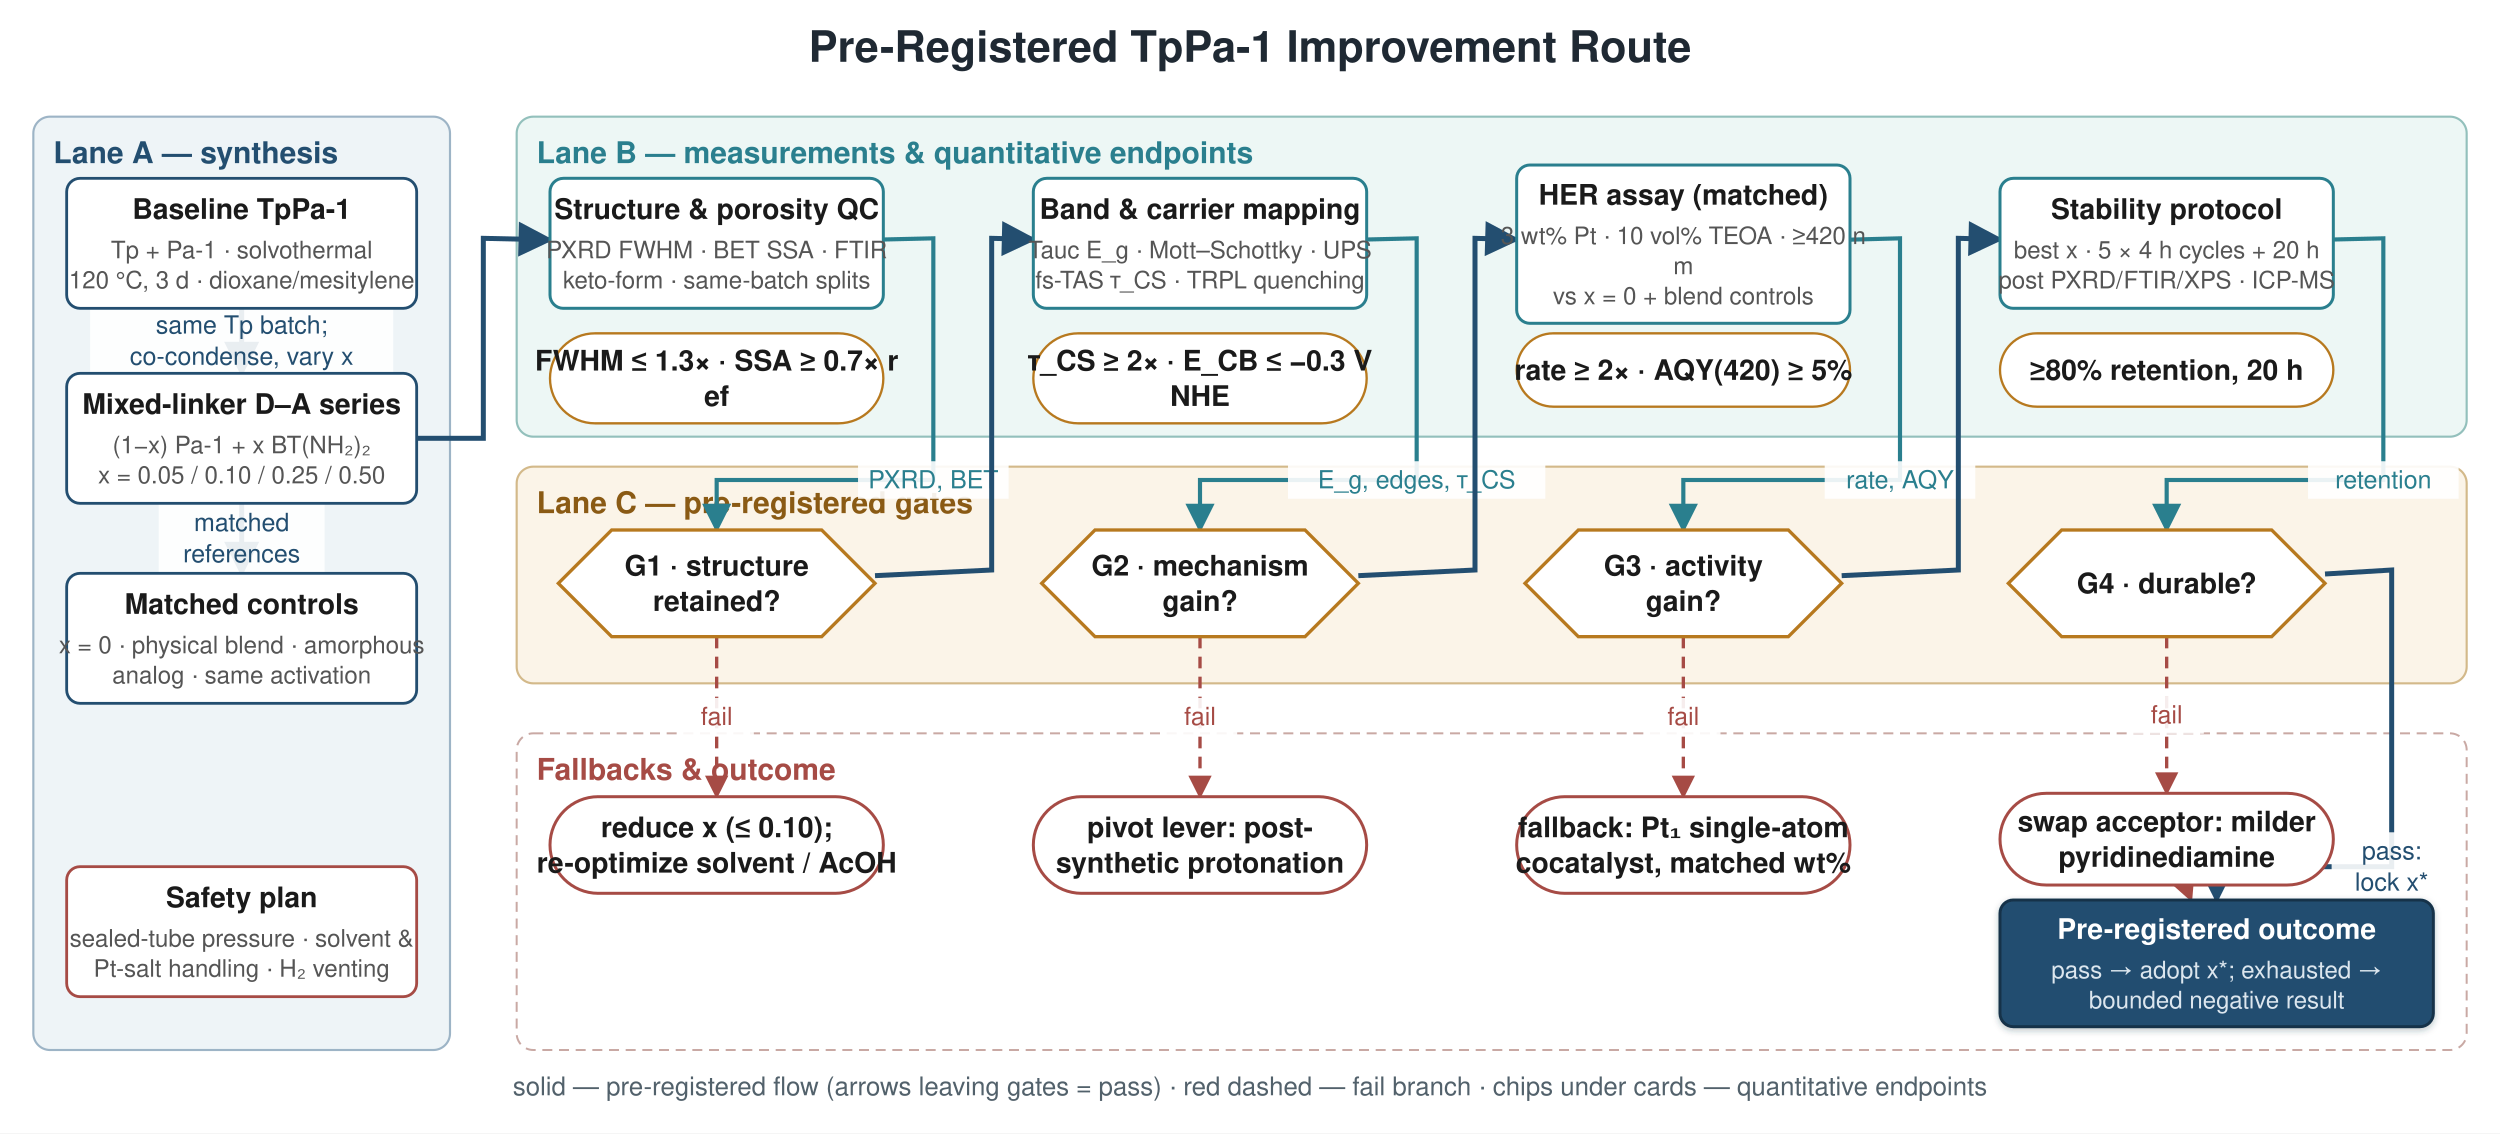
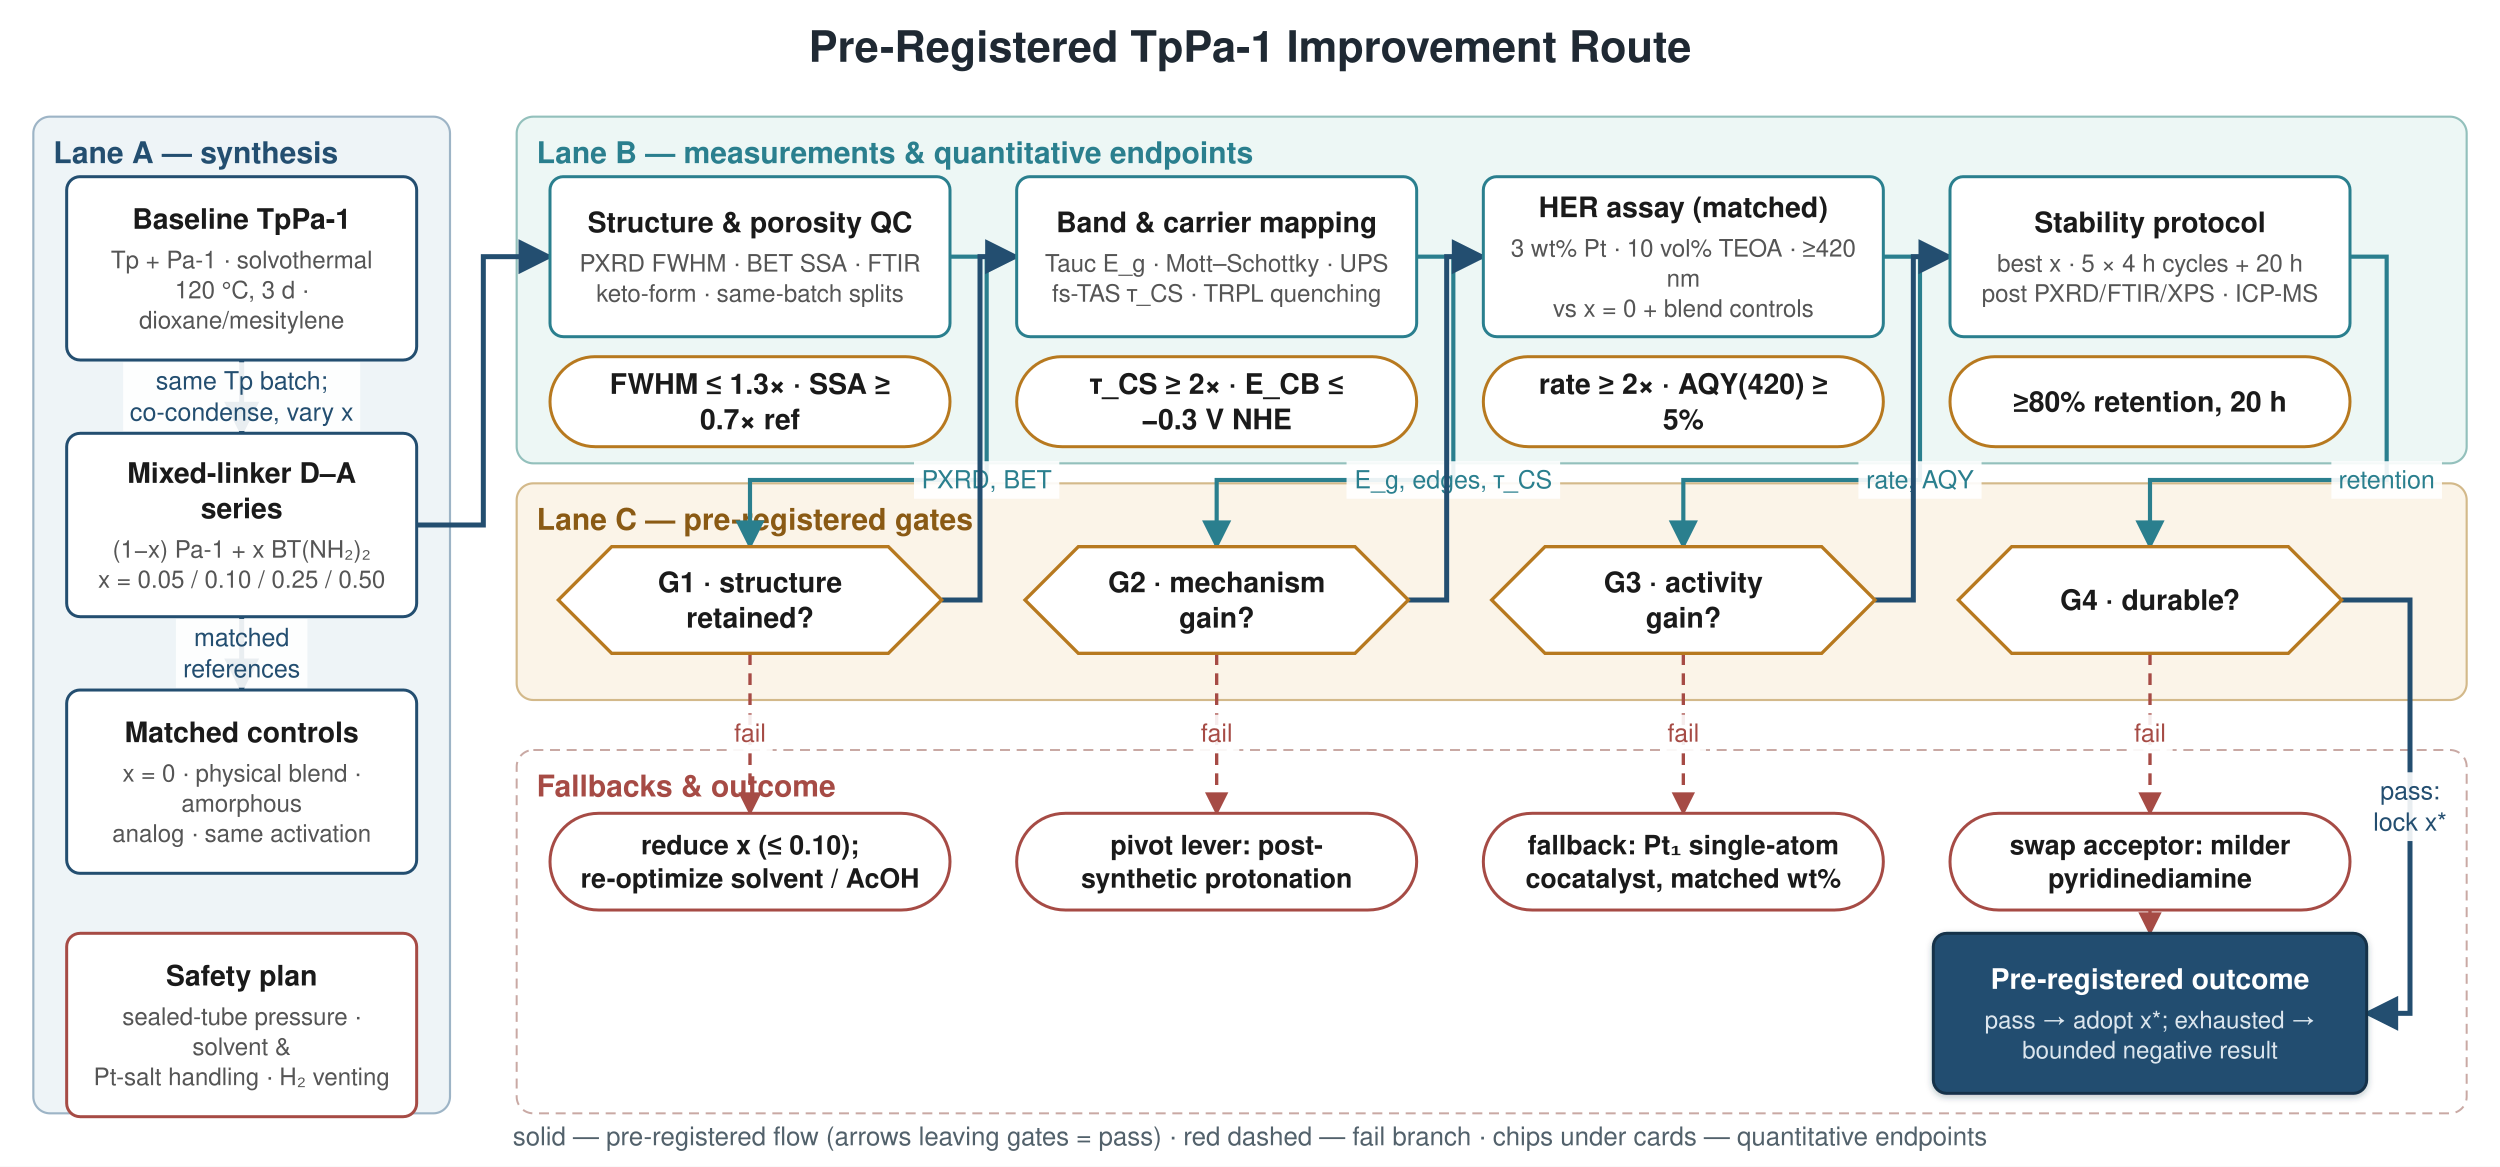
- <svg xmlns="http://www.w3.org/2000/svg" width="1500" height="680" viewBox="0 0 1500 680">
+ <svg xmlns="http://www.w3.org/2000/svg" width="1500" height="700" viewBox="0 0 1500 700">
  <defs>
    <marker id="arrow-block" viewBox="0 0 10 10" refX="9" refY="5" markerWidth="7" markerHeight="7" orient="auto-start-reverse">
      <path d="M 0 0 L 10 5 L 0 10 z" fill="context-stroke" />
    </marker>
    <marker id="arrow-open" viewBox="0 0 10 10" refX="9" refY="5" markerWidth="8" markerHeight="8" orient="auto-start-reverse">
      <path d="M 0 0 L 10 5 L 0 10" fill="none" stroke="context-stroke" stroke-width="1.5" />
    </marker>
    <filter id="goai-shadow" x="-20%" y="-20%" width="140%" height="140%">
      <feDropShadow dx="0" dy="1.5" stdDeviation="2" flood-color="#2A3B47" flood-opacity="0.28" />
    </filter>
  </defs>
-   <rect x="0" y="0" width="1500" height="680" fill="#FFFFFF" />
+   <rect x="0" y="0" width="1500" height="700" fill="#FFFFFF" />
  <text x="750.0" y="28.0" text-anchor="middle" dominant-baseline="middle" font-family="'Helvetica Neue', Helvetica, Arial, sans-serif" font-size="26" fill="#1F2933" font-weight="bold">Pre-Registered TpPa-1 Improvement Route</text>
-   <rect x="20" y="70" width="250" height="560" rx="10" fill="#EEF4F7" stroke="#9DB4C6" stroke-width="1.3" />
+   <rect x="20" y="70" width="250" height="598" rx="10" fill="#EEF4F7" stroke="#9DB4C6" stroke-width="1.3" />
  <text x="32" y="97.9" font-family="'Helvetica Neue', Helvetica, Arial, sans-serif" font-size="18" font-weight="bold" fill="#234E70">Lane A — synthesis</text>
-   <rect x="310" y="70" width="1170" height="192" rx="10" fill="#EDF7F5" stroke="#93C0BC" stroke-width="1.3" />
+   <rect x="310" y="70" width="1170" height="208" rx="10" fill="#EDF7F5" stroke="#93C0BC" stroke-width="1.3" />
  <text x="322" y="97.9" font-family="'Helvetica Neue', Helvetica, Arial, sans-serif" font-size="18" font-weight="bold" fill="#2A7F8E">Lane B — measurements &amp; quantitative endpoints</text>
-   <rect x="310" y="280" width="1170" height="130" rx="10" fill="#FBF4E8" stroke="#D3B98A" stroke-width="1.3" />
-   <text x="322" y="307.9" font-family="'Helvetica Neue', Helvetica, Arial, sans-serif" font-size="18" font-weight="bold" fill="#8A5A14">Lane C — pre-registered gates</text>
-   <rect x="310" y="440" width="1170" height="190" rx="10" fill="#FFFFFF" stroke="#C9A9A4" stroke-width="1.2" stroke-dasharray="6,4" />
-   <text x="322" y="467.9" font-family="'Helvetica Neue', Helvetica, Arial, sans-serif" font-size="18" font-weight="bold" fill="#A64B45">Fallbacks &amp; outcome</text>
-   <path d="M 145.0 185.0 L 145.0 224.0" fill="none" stroke="#234E70" stroke-width="3" marker-end="url(#arrow-block)" />
-   <rect x="54.075" y="183.875" width="181.85" height="41.25" fill="#FFFFFF" opacity="0.9" />
-   <text x="145.0" y="195.125" text-anchor="middle" dominant-baseline="middle" font-family="'Helvetica Neue', Helvetica, Arial, sans-serif" font-size="15" fill="#234E70">same Tp batch;</text>
-   <text x="145.0" y="213.875" text-anchor="middle" dominant-baseline="middle" font-family="'Helvetica Neue', Helvetica, Arial, sans-serif" font-size="15" fill="#234E70">co-condense, vary x</text>
-   <path d="M 145.0 302.0 L 145.0 344.0" fill="none" stroke="#234E70" stroke-width="3" marker-end="url(#arrow-block)" />
-   <rect x="95.25" y="302.375" width="99.5" height="41.25" fill="#FFFFFF" opacity="0.9" />
-   <text x="145.0" y="313.625" text-anchor="middle" dominant-baseline="middle" font-family="'Helvetica Neue', Helvetica, Arial, sans-serif" font-size="15" fill="#234E70">matched</text>
-   <text x="145.0" y="332.375" text-anchor="middle" dominant-baseline="middle" font-family="'Helvetica Neue', Helvetica, Arial, sans-serif" font-size="15" fill="#234E70">references</text>
-   <path d="M 250.0 263.0 L 290.0 263.0 L 290.0 143.0 L 330.0 143.9" fill="none" stroke="#234E70" stroke-width="3" marker-end="url(#arrow-block)" />
-   <path d="M 530.0 143.7 L 560.0 143.0 L 560.0 288.0 L 430.0 288.0 L 430.0 318.0" fill="none" stroke="#2A7F8E" stroke-width="2.5" marker-end="url(#arrow-block)" />
-   <rect x="514.825" y="276.75" width="90.35" height="22.5" fill="#FFFFFF" opacity="0.9" />
-   <text x="560" y="288.0" text-anchor="middle" dominant-baseline="middle" font-family="'Helvetica Neue', Helvetica, Arial, sans-serif" font-size="15" fill="#2A7F8E">PXRD, BET</text>
-   <path d="M 820.0 143.7 L 850.0 143.0 L 850.0 288.0 L 720.0 288.0 L 720.0 318.0" fill="none" stroke="#2A7F8E" stroke-width="2.5" marker-end="url(#arrow-block)" />
-   <rect x="772.8" y="276.75" width="154.4" height="22.5" fill="#FFFFFF" opacity="0.9" />
-   <text x="850" y="288.0" text-anchor="middle" dominant-baseline="middle" font-family="'Helvetica Neue', Helvetica, Arial, sans-serif" font-size="15" fill="#2A7F8E">E_g, edges, τ_CS</text>
-   <path d="M 1110.0 143.8 L 1140.0 143.0 L 1140.0 288.0 L 1010.0 288.0 L 1010.0 318.0" fill="none" stroke="#2A7F8E" stroke-width="2.5" marker-end="url(#arrow-block)" />
-   <rect x="1094.825" y="276.75" width="90.35" height="22.5" fill="#FFFFFF" opacity="0.9" />
-   <text x="1140" y="288.0" text-anchor="middle" dominant-baseline="middle" font-family="'Helvetica Neue', Helvetica, Arial, sans-serif" font-size="15" fill="#2A7F8E">rate, AQY</text>
-   <path d="M 1400.0 143.7 L 1430.0 143.0 L 1430.0 288.0 L 1300.0 288.0 L 1300.0 318.0" fill="none" stroke="#2A7F8E" stroke-width="2.5" marker-end="url(#arrow-block)" />
-   <rect x="1384.825" y="276.75" width="90.35" height="22.5" fill="#FFFFFF" opacity="0.9" />
-   <text x="1430" y="288.0" text-anchor="middle" dominant-baseline="middle" font-family="'Helvetica Neue', Helvetica, Arial, sans-serif" font-size="15" fill="#2A7F8E">retention</text>
-   <path d="M 525.0 345.4 L 595.0 342.0 L 595.0 143.0 L 620.0 143.6" fill="none" stroke="#234E70" stroke-width="3" marker-end="url(#arrow-block)" />
-   <path d="M 815.0 345.4 L 885.0 342.0 L 885.0 143.0 L 910.0 143.7" fill="none" stroke="#234E70" stroke-width="3" marker-end="url(#arrow-block)" />
-   <path d="M 1105.0 345.4 L 1175.0 342.0 L 1175.0 143.0 L 1200.0 143.6" fill="none" stroke="#234E70" stroke-width="3" marker-end="url(#arrow-block)" />
-   <path d="M 1395.0 344.4 L 1435.0 342.0 L 1435.0 520.0 L 1330.0 520.0 L 1330.0 540.0" fill="none" stroke="#234E70" stroke-width="3" marker-end="url(#arrow-block)" />
-   <rect x="1398.975" y="499.375" width="72.05" height="41.25" fill="#FFFFFF" opacity="0.9" />
-   <text x="1435" y="510.625" text-anchor="middle" dominant-baseline="middle" font-family="'Helvetica Neue', Helvetica, Arial, sans-serif" font-size="15" fill="#234E70">pass:</text>
-   <text x="1435" y="529.375" text-anchor="middle" dominant-baseline="middle" font-family="'Helvetica Neue', Helvetica, Arial, sans-serif" font-size="15" fill="#234E70">lock x*</text>
-   <path d="M 430.0 382.0 L 430.0 478.0" fill="none" stroke="#A64B45" stroke-width="2" stroke-dasharray="7,5" marker-end="url(#arrow-block)" />
-   <rect x="407.7" y="418.75" width="44.6" height="22.5" fill="#FFFFFF" opacity="0.9" />
-   <text x="430.0" y="430.0" text-anchor="middle" dominant-baseline="middle" font-family="'Helvetica Neue', Helvetica, Arial, sans-serif" font-size="15" fill="#A64B45">fail</text>
-   <path d="M 720.0 382.0 L 720.0 478.0" fill="none" stroke="#A64B45" stroke-width="2" stroke-dasharray="7,5" marker-end="url(#arrow-block)" />
-   <rect x="697.7" y="418.75" width="44.6" height="22.5" fill="#FFFFFF" opacity="0.9" />
-   <text x="720.0" y="430.0" text-anchor="middle" dominant-baseline="middle" font-family="'Helvetica Neue', Helvetica, Arial, sans-serif" font-size="15" fill="#A64B45">fail</text>
-   <path d="M 1010.0 382.0 L 1010.0 478.0" fill="none" stroke="#A64B45" stroke-width="2" stroke-dasharray="7,5" marker-end="url(#arrow-block)" />
-   <rect x="987.7" y="418.75" width="44.6" height="22.5" fill="#FFFFFF" opacity="0.9" />
-   <text x="1010.0" y="430.0" text-anchor="middle" dominant-baseline="middle" font-family="'Helvetica Neue', Helvetica, Arial, sans-serif" font-size="15" fill="#A64B45">fail</text>
-   <path d="M 1300.0 382.0 L 1300.0 476.0" fill="none" stroke="#A64B45" stroke-width="2" stroke-dasharray="7,5" marker-end="url(#arrow-block)" />
-   <rect x="1277.7" y="417.75" width="44.6" height="22.5" fill="#FFFFFF" opacity="0.9" />
-   <text x="1300.0" y="429.0" text-anchor="middle" dominant-baseline="middle" font-family="'Helvetica Neue', Helvetica, Arial, sans-serif" font-size="15" fill="#A64B45">fail</text>
-   <path d="M 1311.1 531.0 L 1314.7 540.0" fill="none" stroke="#A64B45" stroke-width="2" stroke-dasharray="7,5" marker-end="url(#arrow-block)" />
-   <rect x="40" y="107" width="210" height="78" rx="8" fill="#FFFFFF" stroke="#234E70" stroke-width="1.7" />
-   <text x="145.0" y="125.388" text-anchor="middle" dominant-baseline="middle" font-family="'Helvetica Neue', Helvetica, Arial, sans-serif" font-size="17" fill="#1a1a1a" font-weight="bold">Baseline TpPa-1</text>
-   <text x="145.0" y="150.144" text-anchor="middle" dominant-baseline="middle" font-family="'Helvetica Neue', Helvetica, Arial, sans-serif" font-size="14.45" fill="#555555">Tp + Pa-1 · solvothermal</text>
-   <text x="145.0" y="168.206" text-anchor="middle" dominant-baseline="middle" font-family="'Helvetica Neue', Helvetica, Arial, sans-serif" font-size="14.45" fill="#555555">120 °C, 3 d · dioxane/mesitylene</text>
-   <rect x="40" y="224" width="210" height="78" rx="8" fill="#FFFFFF" stroke="#234E70" stroke-width="1.7" />
-   <text x="145.0" y="242.387" text-anchor="middle" dominant-baseline="middle" font-family="'Helvetica Neue', Helvetica, Arial, sans-serif" font-size="17" fill="#1a1a1a" font-weight="bold">Mixed-linker D–A series</text>
-   <text x="145.0" y="267.144" text-anchor="middle" dominant-baseline="middle" font-family="'Helvetica Neue', Helvetica, Arial, sans-serif" font-size="14.45" fill="#555555">(1−x) Pa-1 + x BT(NH₂)₂</text>
-   <text x="145.0" y="285.206" text-anchor="middle" dominant-baseline="middle" font-family="'Helvetica Neue', Helvetica, Arial, sans-serif" font-size="14.45" fill="#555555">x = 0.05 / 0.10 / 0.25 / 0.50</text>
-   <rect x="40" y="344" width="210" height="78" rx="8" fill="#FFFFFF" stroke="#234E70" stroke-width="1.7" />
-   <text x="145.0" y="362.387" text-anchor="middle" dominant-baseline="middle" font-family="'Helvetica Neue', Helvetica, Arial, sans-serif" font-size="17" fill="#1a1a1a" font-weight="bold">Matched controls</text>
-   <text x="145.0" y="387.144" text-anchor="middle" dominant-baseline="middle" font-family="'Helvetica Neue', Helvetica, Arial, sans-serif" font-size="14.45" fill="#555555">x = 0 · physical blend · amorphous</text>
-   <text x="145.0" y="405.206" text-anchor="middle" dominant-baseline="middle" font-family="'Helvetica Neue', Helvetica, Arial, sans-serif" font-size="14.45" fill="#555555">analog · same activation</text>
-   <rect x="40" y="520" width="210" height="78" rx="8" fill="#FFFFFF" stroke="#A64B45" stroke-width="1.7" />
-   <text x="145.0" y="538.388" text-anchor="middle" dominant-baseline="middle" font-family="'Helvetica Neue', Helvetica, Arial, sans-serif" font-size="17" fill="#1a1a1a" font-weight="bold">Safety plan</text>
-   <text x="145.0" y="563.144" text-anchor="middle" dominant-baseline="middle" font-family="'Helvetica Neue', Helvetica, Arial, sans-serif" font-size="14.45" fill="#555555">sealed-tube pressure · solvent &amp;</text>
-   <text x="145.0" y="581.206" text-anchor="middle" dominant-baseline="middle" font-family="'Helvetica Neue', Helvetica, Arial, sans-serif" font-size="14.45" fill="#555555">Pt-salt handling · H₂ venting</text>
-   <rect x="330" y="107" width="200" height="78" rx="8" fill="#FFFFFF" stroke="#2A7F8E" stroke-width="1.8" />
-   <text x="430.0" y="125.388" text-anchor="middle" dominant-baseline="middle" font-family="'Helvetica Neue', Helvetica, Arial, sans-serif" font-size="17" fill="#1a1a1a" font-weight="bold">Structure &amp; porosity QC</text>
-   <text x="430.0" y="150.144" text-anchor="middle" dominant-baseline="middle" font-family="'Helvetica Neue', Helvetica, Arial, sans-serif" font-size="14.45" fill="#555555">PXRD FWHM · BET SSA · FTIR</text>
-   <text x="430.0" y="168.206" text-anchor="middle" dominant-baseline="middle" font-family="'Helvetica Neue', Helvetica, Arial, sans-serif" font-size="14.45" fill="#555555">keto-form · same-batch splits</text>
-   <rect x="620" y="107" width="200" height="78" rx="8" fill="#FFFFFF" stroke="#2A7F8E" stroke-width="1.8" />
-   <text x="720.0" y="125.388" text-anchor="middle" dominant-baseline="middle" font-family="'Helvetica Neue', Helvetica, Arial, sans-serif" font-size="17" fill="#1a1a1a" font-weight="bold">Band &amp; carrier mapping</text>
-   <text x="720.0" y="150.144" text-anchor="middle" dominant-baseline="middle" font-family="'Helvetica Neue', Helvetica, Arial, sans-serif" font-size="14.45" fill="#555555">Tauc E_g · Mott–Schottky · UPS</text>
-   <text x="720.0" y="168.206" text-anchor="middle" dominant-baseline="middle" font-family="'Helvetica Neue', Helvetica, Arial, sans-serif" font-size="14.45" fill="#555555">fs-TAS τ_CS · TRPL quenching</text>
-   <rect x="910" y="99" width="200" height="95" rx="8" fill="#FFFFFF" stroke="#2A7F8E" stroke-width="1.8" />
-   <text x="1010.0" y="116.856" text-anchor="middle" dominant-baseline="middle" font-family="'Helvetica Neue', Helvetica, Arial, sans-serif" font-size="17" fill="#1a1a1a" font-weight="bold">HER assay (matched)</text>
-   <text x="1010.0" y="141.613" text-anchor="middle" dominant-baseline="middle" font-family="'Helvetica Neue', Helvetica, Arial, sans-serif" font-size="14.45" fill="#555555">3 wt% Pt · 10 vol% TEOA · ≥420 n</text>
-   <text x="1010.0" y="159.675" text-anchor="middle" dominant-baseline="middle" font-family="'Helvetica Neue', Helvetica, Arial, sans-serif" font-size="14.45" fill="#555555">m</text>
-   <text x="1010.0" y="177.738" text-anchor="middle" dominant-baseline="middle" font-family="'Helvetica Neue', Helvetica, Arial, sans-serif" font-size="14.45" fill="#555555">vs x = 0 + blend controls</text>
-   <rect x="1200" y="107" width="200" height="78" rx="8" fill="#FFFFFF" stroke="#2A7F8E" stroke-width="1.8" />
-   <text x="1300.0" y="125.388" text-anchor="middle" dominant-baseline="middle" font-family="'Helvetica Neue', Helvetica, Arial, sans-serif" font-size="17" fill="#1a1a1a" font-weight="bold">Stability protocol</text>
-   <text x="1300.0" y="150.144" text-anchor="middle" dominant-baseline="middle" font-family="'Helvetica Neue', Helvetica, Arial, sans-serif" font-size="14.45" fill="#555555">best x · 5 × 4 h cycles + 20 h</text>
-   <text x="1300.0" y="168.206" text-anchor="middle" dominant-baseline="middle" font-family="'Helvetica Neue', Helvetica, Arial, sans-serif" font-size="14.45" fill="#555555">post PXRD/FTIR/XPS · ICP-MS</text>
-   <rect x="330" y="200" width="200" height="54" rx="27.0" fill="#FFFFFF" stroke="#B7791F" stroke-width="1.4" />
-   <text x="430.0" y="216.375" text-anchor="middle" dominant-baseline="middle" font-family="'Helvetica Neue', Helvetica, Arial, sans-serif" font-size="17" fill="#1a1a1a" font-weight="bold">FWHM ≤ 1.3× · SSA ≥ 0.7× r</text>
-   <text x="430.0" y="237.625" text-anchor="middle" dominant-baseline="middle" font-family="'Helvetica Neue', Helvetica, Arial, sans-serif" font-size="17" fill="#1a1a1a" font-weight="bold">ef</text>
-   <rect x="620" y="200" width="200" height="54" rx="27.0" fill="#FFFFFF" stroke="#B7791F" stroke-width="1.4" />
-   <text x="720.0" y="216.375" text-anchor="middle" dominant-baseline="middle" font-family="'Helvetica Neue', Helvetica, Arial, sans-serif" font-size="17" fill="#1a1a1a" font-weight="bold">τ_CS ≥ 2× · E_CB ≤ −0.3 V </text>
-   <text x="720.0" y="237.625" text-anchor="middle" dominant-baseline="middle" font-family="'Helvetica Neue', Helvetica, Arial, sans-serif" font-size="17" fill="#1a1a1a" font-weight="bold">NHE</text>
-   <rect x="910" y="200" width="200" height="44" rx="22.0" fill="#FFFFFF" stroke="#B7791F" stroke-width="1.4" />
-   <text x="1010.0" y="222.0" text-anchor="middle" dominant-baseline="middle" font-family="'Helvetica Neue', Helvetica, Arial, sans-serif" font-size="17" fill="#1a1a1a" font-weight="bold">rate ≥ 2× · AQY(420) ≥ 5%</text>
-   <rect x="1200" y="200" width="200" height="44" rx="22.0" fill="#FFFFFF" stroke="#B7791F" stroke-width="1.4" />
-   <text x="1300.0" y="222.0" text-anchor="middle" dominant-baseline="middle" font-family="'Helvetica Neue', Helvetica, Arial, sans-serif" font-size="17" fill="#1a1a1a" font-weight="bold">≥80% retention, 20 h</text>
-   <polygon points="367.0,318 493.0,318 525,350.0 493.0,382 367.0,382 335,350.0" fill="#FFFFFF" stroke="#B7791F" stroke-width="2" />
-   <text x="430.0" y="339.375" text-anchor="middle" dominant-baseline="middle" font-family="'Helvetica Neue', Helvetica, Arial, sans-serif" font-size="17" fill="#1a1a1a" font-weight="bold">G1 · structure</text>
-   <text x="430.0" y="360.625" text-anchor="middle" dominant-baseline="middle" font-family="'Helvetica Neue', Helvetica, Arial, sans-serif" font-size="17" fill="#1a1a1a" font-weight="bold">retained?</text>
-   <polygon points="657.0,318 783.0,318 815,350.0 783.0,382 657.0,382 625,350.0" fill="#FFFFFF" stroke="#B7791F" stroke-width="2" />
-   <text x="720.0" y="339.375" text-anchor="middle" dominant-baseline="middle" font-family="'Helvetica Neue', Helvetica, Arial, sans-serif" font-size="17" fill="#1a1a1a" font-weight="bold">G2 · mechanism</text>
-   <text x="720.0" y="360.625" text-anchor="middle" dominant-baseline="middle" font-family="'Helvetica Neue', Helvetica, Arial, sans-serif" font-size="17" fill="#1a1a1a" font-weight="bold">gain?</text>
-   <polygon points="947.0,318 1073.0,318 1105,350.0 1073.0,382 947.0,382 915,350.0" fill="#FFFFFF" stroke="#B7791F" stroke-width="2" />
-   <text x="1010.0" y="339.375" text-anchor="middle" dominant-baseline="middle" font-family="'Helvetica Neue', Helvetica, Arial, sans-serif" font-size="17" fill="#1a1a1a" font-weight="bold">G3 · activity</text>
-   <text x="1010.0" y="360.625" text-anchor="middle" dominant-baseline="middle" font-family="'Helvetica Neue', Helvetica, Arial, sans-serif" font-size="17" fill="#1a1a1a" font-weight="bold">gain?</text>
-   <polygon points="1237.0,318 1363.0,318 1395,350.0 1363.0,382 1237.0,382 1205,350.0" fill="#FFFFFF" stroke="#B7791F" stroke-width="2" />
-   <text x="1300.0" y="350.0" text-anchor="middle" dominant-baseline="middle" font-family="'Helvetica Neue', Helvetica, Arial, sans-serif" font-size="17" fill="#1a1a1a" font-weight="bold">G4 · durable?</text>
-   <rect x="330" y="478" width="200" height="58" rx="29.0" fill="#FFFFFF" stroke="#A64B45" stroke-width="1.8" />
-   <text x="430.0" y="496.375" text-anchor="middle" dominant-baseline="middle" font-family="'Helvetica Neue', Helvetica, Arial, sans-serif" font-size="17" fill="#1a1a1a" font-weight="bold">reduce x (≤ 0.10);</text>
-   <text x="430.0" y="517.625" text-anchor="middle" dominant-baseline="middle" font-family="'Helvetica Neue', Helvetica, Arial, sans-serif" font-size="17" fill="#1a1a1a" font-weight="bold">re-optimize solvent / AcOH</text>
-   <rect x="620" y="478" width="200" height="58" rx="29.0" fill="#FFFFFF" stroke="#A64B45" stroke-width="1.8" />
-   <text x="720.0" y="496.375" text-anchor="middle" dominant-baseline="middle" font-family="'Helvetica Neue', Helvetica, Arial, sans-serif" font-size="17" fill="#1a1a1a" font-weight="bold">pivot lever: post-</text>
-   <text x="720.0" y="517.625" text-anchor="middle" dominant-baseline="middle" font-family="'Helvetica Neue', Helvetica, Arial, sans-serif" font-size="17" fill="#1a1a1a" font-weight="bold">synthetic protonation</text>
-   <rect x="910" y="478" width="200" height="58" rx="29.0" fill="#FFFFFF" stroke="#A64B45" stroke-width="1.8" />
-   <text x="1010.0" y="496.375" text-anchor="middle" dominant-baseline="middle" font-family="'Helvetica Neue', Helvetica, Arial, sans-serif" font-size="17" fill="#1a1a1a" font-weight="bold">fallback: Pt₁ single-atom</text>
-   <text x="1010.0" y="517.625" text-anchor="middle" dominant-baseline="middle" font-family="'Helvetica Neue', Helvetica, Arial, sans-serif" font-size="17" fill="#1a1a1a" font-weight="bold">cocatalyst, matched wt%</text>
-   <rect x="1200" y="476" width="200" height="55" rx="27.5" fill="#FFFFFF" stroke="#A64B45" stroke-width="1.8" />
-   <text x="1300.0" y="492.875" text-anchor="middle" dominant-baseline="middle" font-family="'Helvetica Neue', Helvetica, Arial, sans-serif" font-size="17" fill="#1a1a1a" font-weight="bold">swap acceptor: milder</text>
-   <text x="1300.0" y="514.125" text-anchor="middle" dominant-baseline="middle" font-family="'Helvetica Neue', Helvetica, Arial, sans-serif" font-size="17" fill="#1a1a1a" font-weight="bold">pyridinediamine</text>
-   <rect x="1200" y="540" width="260" height="76" rx="8" fill="#234E70" stroke="#16334A" stroke-width="1.8" filter="url(#goai-shadow)" />
-   <text x="1330.0" y="557.388" text-anchor="middle" dominant-baseline="middle" font-family="'Helvetica Neue', Helvetica, Arial, sans-serif" font-size="17" fill="#FFFFFF" font-weight="bold">Pre-registered outcome</text>
-   <text x="1330.0" y="582.144" text-anchor="middle" dominant-baseline="middle" font-family="'Helvetica Neue', Helvetica, Arial, sans-serif" font-size="14.45" fill="#DCE6EE">pass → adopt x*; exhausted →</text>
-   <text x="1330.0" y="600.206" text-anchor="middle" dominant-baseline="middle" font-family="'Helvetica Neue', Helvetica, Arial, sans-serif" font-size="14.45" fill="#DCE6EE">bounded negative result</text>
-   <text x="750" y="652.0" text-anchor="middle" dominant-baseline="middle" font-family="'Helvetica Neue', Helvetica, Arial, sans-serif" font-size="15.5" fill="#52616B">solid — pre-registered flow (arrows leaving gates = pass) · red dashed — fail branch · chips under cards — quantitative endpoints</text>
+   <rect x="310" y="290" width="1170" height="130" rx="10" fill="#FBF4E8" stroke="#D3B98A" stroke-width="1.3" />
+   <text x="322" y="317.9" font-family="'Helvetica Neue', Helvetica, Arial, sans-serif" font-size="18" font-weight="bold" fill="#8A5A14">Lane C — pre-registered gates</text>
+   <rect x="310" y="450" width="1170" height="218" rx="10" fill="#FFFFFF" stroke="#C9A9A4" stroke-width="1.2" stroke-dasharray="6,4" />
+   <text x="322" y="477.9" font-family="'Helvetica Neue', Helvetica, Arial, sans-serif" font-size="18" font-weight="bold" fill="#A64B45">Fallbacks &amp; outcome</text>
+   <path d="M 145.0 216.0 L 145.0 260.0" fill="none" stroke="#234E70" stroke-width="3" marker-end="url(#arrow-block)" />
+   <rect x="73.89" y="217.375" width="142.22" height="41.25" fill="#FFFFFF" opacity="0.9" />
+   <text x="145.0" y="228.625" text-anchor="middle" dominant-baseline="middle" font-family="'Helvetica Neue', Helvetica, Arial, sans-serif" font-size="15" fill="#234E70">same Tp batch;</text>
+   <text x="145.0" y="247.375" text-anchor="middle" dominant-baseline="middle" font-family="'Helvetica Neue', Helvetica, Arial, sans-serif" font-size="15" fill="#234E70">co-condense, vary x</text>
+   <path d="M 145.0 370.0 L 145.0 414.0" fill="none" stroke="#234E70" stroke-width="3" marker-end="url(#arrow-block)" />
+   <rect x="105.57" y="371.375" width="78.86" height="41.25" fill="#FFFFFF" opacity="0.9" />
+   <text x="145.0" y="382.625" text-anchor="middle" dominant-baseline="middle" font-family="'Helvetica Neue', Helvetica, Arial, sans-serif" font-size="15" fill="#234E70">matched</text>
+   <text x="145.0" y="401.375" text-anchor="middle" dominant-baseline="middle" font-family="'Helvetica Neue', Helvetica, Arial, sans-serif" font-size="15" fill="#234E70">references</text>
+   <path d="M 250.0 315.0 L 290.0 315.0 L 290.0 154.0 L 330.0 154.0" fill="none" stroke="#234E70" stroke-width="3" marker-end="url(#arrow-block)" />
+   <path d="M 570.0 154.0 L 592.0 154.0 L 592.0 288.0 L 450.0 288.0 L 450.0 328.0" fill="none" stroke="#2A7F8E" stroke-width="2.5" marker-end="url(#arrow-block)" />
+   <rect x="548.408" y="276.75" width="87.185" height="22.5" fill="#FFFFFF" opacity="0.9" />
+   <text x="592.0" y="288.0" text-anchor="middle" dominant-baseline="middle" font-family="'Helvetica Neue', Helvetica, Arial, sans-serif" font-size="15" fill="#2A7F8E">PXRD, BET</text>
+   <path d="M 850.0 154.0 L 872.0 154.0 L 872.0 288.0 L 730.0 288.0 L 730.0 328.0" fill="none" stroke="#2A7F8E" stroke-width="2.5" marker-end="url(#arrow-block)" />
+   <rect x="807.925" y="276.75" width="128.15" height="22.5" fill="#FFFFFF" opacity="0.9" />
+   <text x="872.0" y="288.0" text-anchor="middle" dominant-baseline="middle" font-family="'Helvetica Neue', Helvetica, Arial, sans-serif" font-size="15" fill="#2A7F8E">E_g, edges, τ_CS</text>
+   <path d="M 1130.0 154.0 L 1152.0 154.0 L 1152.0 288.0 L 1010.0 288.0 L 1010.0 328.0" fill="none" stroke="#2A7F8E" stroke-width="2.5" marker-end="url(#arrow-block)" />
+   <rect x="1115.068" y="276.75" width="73.865" height="22.5" fill="#FFFFFF" opacity="0.9" />
+   <text x="1152.0" y="288.0" text-anchor="middle" dominant-baseline="middle" font-family="'Helvetica Neue', Helvetica, Arial, sans-serif" font-size="15" fill="#2A7F8E">rate, AQY</text>
+   <path d="M 1410.0 154.0 L 1432.0 154.0 L 1432.0 288.0 L 1290.0 288.0 L 1290.0 328.0" fill="none" stroke="#2A7F8E" stroke-width="2.5" marker-end="url(#arrow-block)" />
+   <rect x="1398.818" y="276.75" width="66.365" height="22.5" fill="#FFFFFF" opacity="0.9" />
+   <text x="1432.0" y="288.0" text-anchor="middle" dominant-baseline="middle" font-family="'Helvetica Neue', Helvetica, Arial, sans-serif" font-size="15" fill="#2A7F8E">retention</text>
+   <path d="M 565.0 360.0 L 588.0 360.0 L 588.0 154.0 L 610.0 154.0" fill="none" stroke="#234E70" stroke-width="3" marker-end="url(#arrow-block)" />
+   <path d="M 845.0 360.0 L 868.0 360.0 L 868.0 154.0 L 890.0 154.0" fill="none" stroke="#234E70" stroke-width="3" marker-end="url(#arrow-block)" />
+   <path d="M 1125.0 360.0 L 1148.0 360.0 L 1148.0 154.0 L 1170.0 154.0" fill="none" stroke="#234E70" stroke-width="3" marker-end="url(#arrow-block)" />
+   <path d="M 1405.0 360.0 L 1446.0 360.0 L 1446.0 608.0 L 1420.0 608.0" fill="none" stroke="#234E70" stroke-width="3" marker-end="url(#arrow-block)" />
+   <rect x="1419.912" y="463.375" width="52.175" height="41.25" fill="#FFFFFF" opacity="0.9" />
+   <text x="1446.0" y="474.625" text-anchor="middle" dominant-baseline="middle" font-family="'Helvetica Neue', Helvetica, Arial, sans-serif" font-size="15" fill="#234E70">pass:</text>
+   <text x="1446.0" y="493.375" text-anchor="middle" dominant-baseline="middle" font-family="'Helvetica Neue', Helvetica, Arial, sans-serif" font-size="15" fill="#234E70">lock x*</text>
+   <path d="M 450.0 392.0 L 450.0 488.0" fill="none" stroke="#A64B45" stroke-width="2" stroke-dasharray="7,5" marker-end="url(#arrow-block)" />
+   <rect x="436.415" y="428.75" width="27.17" height="22.5" fill="#FFFFFF" opacity="0.9" />
+   <text x="450.0" y="440.0" text-anchor="middle" dominant-baseline="middle" font-family="'Helvetica Neue', Helvetica, Arial, sans-serif" font-size="15" fill="#A64B45">fail</text>
+   <path d="M 730.0 392.0 L 730.0 488.0" fill="none" stroke="#A64B45" stroke-width="2" stroke-dasharray="7,5" marker-end="url(#arrow-block)" />
+   <rect x="716.415" y="428.75" width="27.17" height="22.5" fill="#FFFFFF" opacity="0.9" />
+   <text x="730.0" y="440.0" text-anchor="middle" dominant-baseline="middle" font-family="'Helvetica Neue', Helvetica, Arial, sans-serif" font-size="15" fill="#A64B45">fail</text>
+   <path d="M 1010.0 392.0 L 1010.0 488.0" fill="none" stroke="#A64B45" stroke-width="2" stroke-dasharray="7,5" marker-end="url(#arrow-block)" />
+   <rect x="996.415" y="428.75" width="27.17" height="22.5" fill="#FFFFFF" opacity="0.9" />
+   <text x="1010.0" y="440.0" text-anchor="middle" dominant-baseline="middle" font-family="'Helvetica Neue', Helvetica, Arial, sans-serif" font-size="15" fill="#A64B45">fail</text>
+   <path d="M 1290.0 392.0 L 1290.0 488.0" fill="none" stroke="#A64B45" stroke-width="2" stroke-dasharray="7,5" marker-end="url(#arrow-block)" />
+   <rect x="1276.415" y="428.75" width="27.17" height="22.5" fill="#FFFFFF" opacity="0.9" />
+   <text x="1290.0" y="440.0" text-anchor="middle" dominant-baseline="middle" font-family="'Helvetica Neue', Helvetica, Arial, sans-serif" font-size="15" fill="#A64B45">fail</text>
+   <path d="M 1290.0 546.0 L 1290.0 560.0" fill="none" stroke="#A64B45" stroke-width="2" stroke-dasharray="7,5" marker-end="url(#arrow-block)" />
+   <rect x="40" y="106" width="210" height="110" rx="8" fill="#FFFFFF" stroke="#234E70" stroke-width="1.8" />
+   <text x="145.0" y="131.356" text-anchor="middle" dominant-baseline="middle" font-family="'Helvetica Neue', Helvetica, Arial, sans-serif" font-size="17" fill="#1a1a1a" font-weight="bold">Baseline TpPa-1</text>
+   <text x="145.0" y="156.113" text-anchor="middle" dominant-baseline="middle" font-family="'Helvetica Neue', Helvetica, Arial, sans-serif" font-size="14.45" fill="#555555">Tp + Pa-1 · solvothermal</text>
+   <text x="145.0" y="174.175" text-anchor="middle" dominant-baseline="middle" font-family="'Helvetica Neue', Helvetica, Arial, sans-serif" font-size="14.45" fill="#555555">120 °C, 3 d ·</text>
+   <text x="145.0" y="192.238" text-anchor="middle" dominant-baseline="middle" font-family="'Helvetica Neue', Helvetica, Arial, sans-serif" font-size="14.45" fill="#555555">dioxane/mesitylene</text>
+   <rect x="40" y="260" width="210" height="110" rx="8" fill="#FFFFFF" stroke="#234E70" stroke-width="1.8" />
+   <text x="145.0" y="283.762" text-anchor="middle" dominant-baseline="middle" font-family="'Helvetica Neue', Helvetica, Arial, sans-serif" font-size="17" fill="#1a1a1a" font-weight="bold">Mixed-linker D–A</text>
+   <text x="145.0" y="305.012" text-anchor="middle" dominant-baseline="middle" font-family="'Helvetica Neue', Helvetica, Arial, sans-serif" font-size="17" fill="#1a1a1a" font-weight="bold">series</text>
+   <text x="145.0" y="329.769" text-anchor="middle" dominant-baseline="middle" font-family="'Helvetica Neue', Helvetica, Arial, sans-serif" font-size="14.45" fill="#555555">(1−x) Pa-1 + x BT(NH₂)₂</text>
+   <text x="145.0" y="347.831" text-anchor="middle" dominant-baseline="middle" font-family="'Helvetica Neue', Helvetica, Arial, sans-serif" font-size="14.45" fill="#555555">x = 0.05 / 0.10 / 0.25 / 0.50</text>
+   <rect x="40" y="414" width="210" height="110" rx="8" fill="#FFFFFF" stroke="#234E70" stroke-width="1.8" />
+   <text x="145.0" y="439.356" text-anchor="middle" dominant-baseline="middle" font-family="'Helvetica Neue', Helvetica, Arial, sans-serif" font-size="17" fill="#1a1a1a" font-weight="bold">Matched controls</text>
+   <text x="145.0" y="464.113" text-anchor="middle" dominant-baseline="middle" font-family="'Helvetica Neue', Helvetica, Arial, sans-serif" font-size="14.45" fill="#555555">x = 0 · physical blend ·</text>
+   <text x="145.0" y="482.175" text-anchor="middle" dominant-baseline="middle" font-family="'Helvetica Neue', Helvetica, Arial, sans-serif" font-size="14.45" fill="#555555">amorphous</text>
+   <text x="145.0" y="500.238" text-anchor="middle" dominant-baseline="middle" font-family="'Helvetica Neue', Helvetica, Arial, sans-serif" font-size="14.45" fill="#555555">analog · same activation</text>
+   <rect x="40" y="560" width="210" height="110" rx="8" fill="#FFFFFF" stroke="#A64B45" stroke-width="1.8" />
+   <text x="145.0" y="585.356" text-anchor="middle" dominant-baseline="middle" font-family="'Helvetica Neue', Helvetica, Arial, sans-serif" font-size="17" fill="#1a1a1a" font-weight="bold">Safety plan</text>
+   <text x="145.0" y="610.112" text-anchor="middle" dominant-baseline="middle" font-family="'Helvetica Neue', Helvetica, Arial, sans-serif" font-size="14.45" fill="#555555">sealed-tube pressure ·</text>
+   <text x="145.0" y="628.175" text-anchor="middle" dominant-baseline="middle" font-family="'Helvetica Neue', Helvetica, Arial, sans-serif" font-size="14.45" fill="#555555">solvent &amp;</text>
+   <text x="145.0" y="646.237" text-anchor="middle" dominant-baseline="middle" font-family="'Helvetica Neue', Helvetica, Arial, sans-serif" font-size="14.45" fill="#555555">Pt-salt handling · H₂ venting</text>
+   <rect x="330" y="106" width="240" height="96" rx="8" fill="#FFFFFF" stroke="#2A7F8E" stroke-width="1.8" />
+   <text x="450.0" y="133.387" text-anchor="middle" dominant-baseline="middle" font-family="'Helvetica Neue', Helvetica, Arial, sans-serif" font-size="17" fill="#1a1a1a" font-weight="bold">Structure &amp; porosity QC</text>
+   <text x="450.0" y="158.144" text-anchor="middle" dominant-baseline="middle" font-family="'Helvetica Neue', Helvetica, Arial, sans-serif" font-size="14.45" fill="#555555">PXRD FWHM · BET SSA · FTIR</text>
+   <text x="450.0" y="176.206" text-anchor="middle" dominant-baseline="middle" font-family="'Helvetica Neue', Helvetica, Arial, sans-serif" font-size="14.45" fill="#555555">keto-form · same-batch splits</text>
+   <rect x="610" y="106" width="240" height="96" rx="8" fill="#FFFFFF" stroke="#2A7F8E" stroke-width="1.8" />
+   <text x="730.0" y="133.387" text-anchor="middle" dominant-baseline="middle" font-family="'Helvetica Neue', Helvetica, Arial, sans-serif" font-size="17" fill="#1a1a1a" font-weight="bold">Band &amp; carrier mapping</text>
+   <text x="730.0" y="158.144" text-anchor="middle" dominant-baseline="middle" font-family="'Helvetica Neue', Helvetica, Arial, sans-serif" font-size="14.45" fill="#555555">Tauc E_g · Mott–Schottky · UPS</text>
+   <text x="730.0" y="176.206" text-anchor="middle" dominant-baseline="middle" font-family="'Helvetica Neue', Helvetica, Arial, sans-serif" font-size="14.45" fill="#555555">fs-TAS τ_CS · TRPL quenching</text>
+   <rect x="890" y="106" width="240" height="96" rx="8" fill="#FFFFFF" stroke="#2A7F8E" stroke-width="1.8" />
+   <text x="1010.0" y="124.356" text-anchor="middle" dominant-baseline="middle" font-family="'Helvetica Neue', Helvetica, Arial, sans-serif" font-size="17" fill="#1a1a1a" font-weight="bold">HER assay (matched)</text>
+   <text x="1010.0" y="149.113" text-anchor="middle" dominant-baseline="middle" font-family="'Helvetica Neue', Helvetica, Arial, sans-serif" font-size="14.45" fill="#555555">3 wt% Pt · 10 vol% TEOA · ≥420</text>
+   <text x="1010.0" y="167.175" text-anchor="middle" dominant-baseline="middle" font-family="'Helvetica Neue', Helvetica, Arial, sans-serif" font-size="14.45" fill="#555555">nm</text>
+   <text x="1010.0" y="185.238" text-anchor="middle" dominant-baseline="middle" font-family="'Helvetica Neue', Helvetica, Arial, sans-serif" font-size="14.45" fill="#555555">vs x = 0 + blend controls</text>
+   <rect x="1170" y="106" width="240" height="96" rx="8" fill="#FFFFFF" stroke="#2A7F8E" stroke-width="1.8" />
+   <text x="1290.0" y="133.387" text-anchor="middle" dominant-baseline="middle" font-family="'Helvetica Neue', Helvetica, Arial, sans-serif" font-size="17" fill="#1a1a1a" font-weight="bold">Stability protocol</text>
+   <text x="1290.0" y="158.144" text-anchor="middle" dominant-baseline="middle" font-family="'Helvetica Neue', Helvetica, Arial, sans-serif" font-size="14.45" fill="#555555">best x · 5 × 4 h cycles + 20 h</text>
+   <text x="1290.0" y="176.206" text-anchor="middle" dominant-baseline="middle" font-family="'Helvetica Neue', Helvetica, Arial, sans-serif" font-size="14.45" fill="#555555">post PXRD/FTIR/XPS · ICP-MS</text>
+   <rect x="330" y="214" width="240" height="54" rx="27.0" fill="#FFFFFF" stroke="#B7791F" stroke-width="1.8" />
+   <text x="450.0" y="230.375" text-anchor="middle" dominant-baseline="middle" font-family="'Helvetica Neue', Helvetica, Arial, sans-serif" font-size="17" fill="#1a1a1a" font-weight="bold">FWHM ≤ 1.3× · SSA ≥</text>
+   <text x="450.0" y="251.625" text-anchor="middle" dominant-baseline="middle" font-family="'Helvetica Neue', Helvetica, Arial, sans-serif" font-size="17" fill="#1a1a1a" font-weight="bold">0.7× ref</text>
+   <rect x="610" y="214" width="240" height="54" rx="27.0" fill="#FFFFFF" stroke="#B7791F" stroke-width="1.8" />
+   <text x="730.0" y="230.375" text-anchor="middle" dominant-baseline="middle" font-family="'Helvetica Neue', Helvetica, Arial, sans-serif" font-size="17" fill="#1a1a1a" font-weight="bold">τ_CS ≥ 2× · E_CB ≤</text>
+   <text x="730.0" y="251.625" text-anchor="middle" dominant-baseline="middle" font-family="'Helvetica Neue', Helvetica, Arial, sans-serif" font-size="17" fill="#1a1a1a" font-weight="bold">−0.3 V NHE</text>
+   <rect x="890" y="214" width="240" height="54" rx="27.0" fill="#FFFFFF" stroke="#B7791F" stroke-width="1.8" />
+   <text x="1010.0" y="230.375" text-anchor="middle" dominant-baseline="middle" font-family="'Helvetica Neue', Helvetica, Arial, sans-serif" font-size="17" fill="#1a1a1a" font-weight="bold">rate ≥ 2× · AQY(420) ≥</text>
+   <text x="1010.0" y="251.625" text-anchor="middle" dominant-baseline="middle" font-family="'Helvetica Neue', Helvetica, Arial, sans-serif" font-size="17" fill="#1a1a1a" font-weight="bold">5%</text>
+   <rect x="1170" y="214" width="240" height="54" rx="27.0" fill="#FFFFFF" stroke="#B7791F" stroke-width="1.8" />
+   <text x="1290.0" y="241.0" text-anchor="middle" dominant-baseline="middle" font-family="'Helvetica Neue', Helvetica, Arial, sans-serif" font-size="17" fill="#1a1a1a" font-weight="bold">≥80% retention, 20 h</text>
+   <polygon points="367.0,328 533.0,328 565,360.0 533.0,392 367.0,392 335,360.0" fill="#FFFFFF" stroke="#B7791F" stroke-width="2" />
+   <text x="450.0" y="349.375" text-anchor="middle" dominant-baseline="middle" font-family="'Helvetica Neue', Helvetica, Arial, sans-serif" font-size="17" fill="#1a1a1a" font-weight="bold">G1 · structure</text>
+   <text x="450.0" y="370.625" text-anchor="middle" dominant-baseline="middle" font-family="'Helvetica Neue', Helvetica, Arial, sans-serif" font-size="17" fill="#1a1a1a" font-weight="bold">retained?</text>
+   <polygon points="647.0,328 813.0,328 845,360.0 813.0,392 647.0,392 615,360.0" fill="#FFFFFF" stroke="#B7791F" stroke-width="2" />
+   <text x="730.0" y="349.375" text-anchor="middle" dominant-baseline="middle" font-family="'Helvetica Neue', Helvetica, Arial, sans-serif" font-size="17" fill="#1a1a1a" font-weight="bold">G2 · mechanism</text>
+   <text x="730.0" y="370.625" text-anchor="middle" dominant-baseline="middle" font-family="'Helvetica Neue', Helvetica, Arial, sans-serif" font-size="17" fill="#1a1a1a" font-weight="bold">gain?</text>
+   <polygon points="927.0,328 1093.0,328 1125,360.0 1093.0,392 927.0,392 895,360.0" fill="#FFFFFF" stroke="#B7791F" stroke-width="2" />
+   <text x="1010.0" y="349.375" text-anchor="middle" dominant-baseline="middle" font-family="'Helvetica Neue', Helvetica, Arial, sans-serif" font-size="17" fill="#1a1a1a" font-weight="bold">G3 · activity</text>
+   <text x="1010.0" y="370.625" text-anchor="middle" dominant-baseline="middle" font-family="'Helvetica Neue', Helvetica, Arial, sans-serif" font-size="17" fill="#1a1a1a" font-weight="bold">gain?</text>
+   <polygon points="1207.0,328 1373.0,328 1405,360.0 1373.0,392 1207.0,392 1175,360.0" fill="#FFFFFF" stroke="#B7791F" stroke-width="2" />
+   <text x="1290.0" y="360.0" text-anchor="middle" dominant-baseline="middle" font-family="'Helvetica Neue', Helvetica, Arial, sans-serif" font-size="17" fill="#1a1a1a" font-weight="bold">G4 · durable?</text>
+   <rect x="330" y="488" width="240" height="58" rx="29.0" fill="#FFFFFF" stroke="#A64B45" stroke-width="1.8" />
+   <text x="450.0" y="507.0" text-anchor="middle" dominant-baseline="middle" font-family="'Helvetica Neue', Helvetica, Arial, sans-serif" font-size="16" fill="#1a1a1a" font-weight="bold">reduce x (≤ 0.10);</text>
+   <text x="450.0" y="527.0" text-anchor="middle" dominant-baseline="middle" font-family="'Helvetica Neue', Helvetica, Arial, sans-serif" font-size="16" fill="#1a1a1a" font-weight="bold">re-optimize solvent / AcOH</text>
+   <rect x="610" y="488" width="240" height="58" rx="29.0" fill="#FFFFFF" stroke="#A64B45" stroke-width="1.8" />
+   <text x="730.0" y="507.0" text-anchor="middle" dominant-baseline="middle" font-family="'Helvetica Neue', Helvetica, Arial, sans-serif" font-size="16" fill="#1a1a1a" font-weight="bold">pivot lever: post-</text>
+   <text x="730.0" y="527.0" text-anchor="middle" dominant-baseline="middle" font-family="'Helvetica Neue', Helvetica, Arial, sans-serif" font-size="16" fill="#1a1a1a" font-weight="bold">synthetic protonation</text>
+   <rect x="890" y="488" width="240" height="58" rx="29.0" fill="#FFFFFF" stroke="#A64B45" stroke-width="1.8" />
+   <text x="1010.0" y="507.0" text-anchor="middle" dominant-baseline="middle" font-family="'Helvetica Neue', Helvetica, Arial, sans-serif" font-size="16" fill="#1a1a1a" font-weight="bold">fallback: Pt₁ single-atom</text>
+   <text x="1010.0" y="527.0" text-anchor="middle" dominant-baseline="middle" font-family="'Helvetica Neue', Helvetica, Arial, sans-serif" font-size="16" fill="#1a1a1a" font-weight="bold">cocatalyst, matched wt%</text>
+   <rect x="1170" y="488" width="240" height="58" rx="29.0" fill="#FFFFFF" stroke="#A64B45" stroke-width="1.8" />
+   <text x="1290.0" y="507.0" text-anchor="middle" dominant-baseline="middle" font-family="'Helvetica Neue', Helvetica, Arial, sans-serif" font-size="16" fill="#1a1a1a" font-weight="bold">swap acceptor: milder</text>
+   <text x="1290.0" y="527.0" text-anchor="middle" dominant-baseline="middle" font-family="'Helvetica Neue', Helvetica, Arial, sans-serif" font-size="16" fill="#1a1a1a" font-weight="bold">pyridinediamine</text>
+   <rect x="1160.0" y="560" width="260" height="96" rx="8" fill="#234E70" stroke="#16334A" stroke-width="1.8" filter="url(#goai-shadow)" />
+   <text x="1290.0" y="587.388" text-anchor="middle" dominant-baseline="middle" font-family="'Helvetica Neue', Helvetica, Arial, sans-serif" font-size="17" fill="#FFFFFF" font-weight="bold">Pre-registered outcome</text>
+   <text x="1290.0" y="612.144" text-anchor="middle" dominant-baseline="middle" font-family="'Helvetica Neue', Helvetica, Arial, sans-serif" font-size="14.45" fill="#DCE6EE">pass → adopt x*; exhausted →</text>
+   <text x="1290.0" y="630.206" text-anchor="middle" dominant-baseline="middle" font-family="'Helvetica Neue', Helvetica, Arial, sans-serif" font-size="14.45" fill="#DCE6EE">bounded negative result</text>
+   <text x="750" y="682.0" text-anchor="middle" dominant-baseline="middle" font-family="'Helvetica Neue', Helvetica, Arial, sans-serif" font-size="15.5" fill="#52616B">solid — pre-registered flow (arrows leaving gates = pass) · red dashed — fail branch · chips under cards — quantitative endpoints</text>
</svg>
